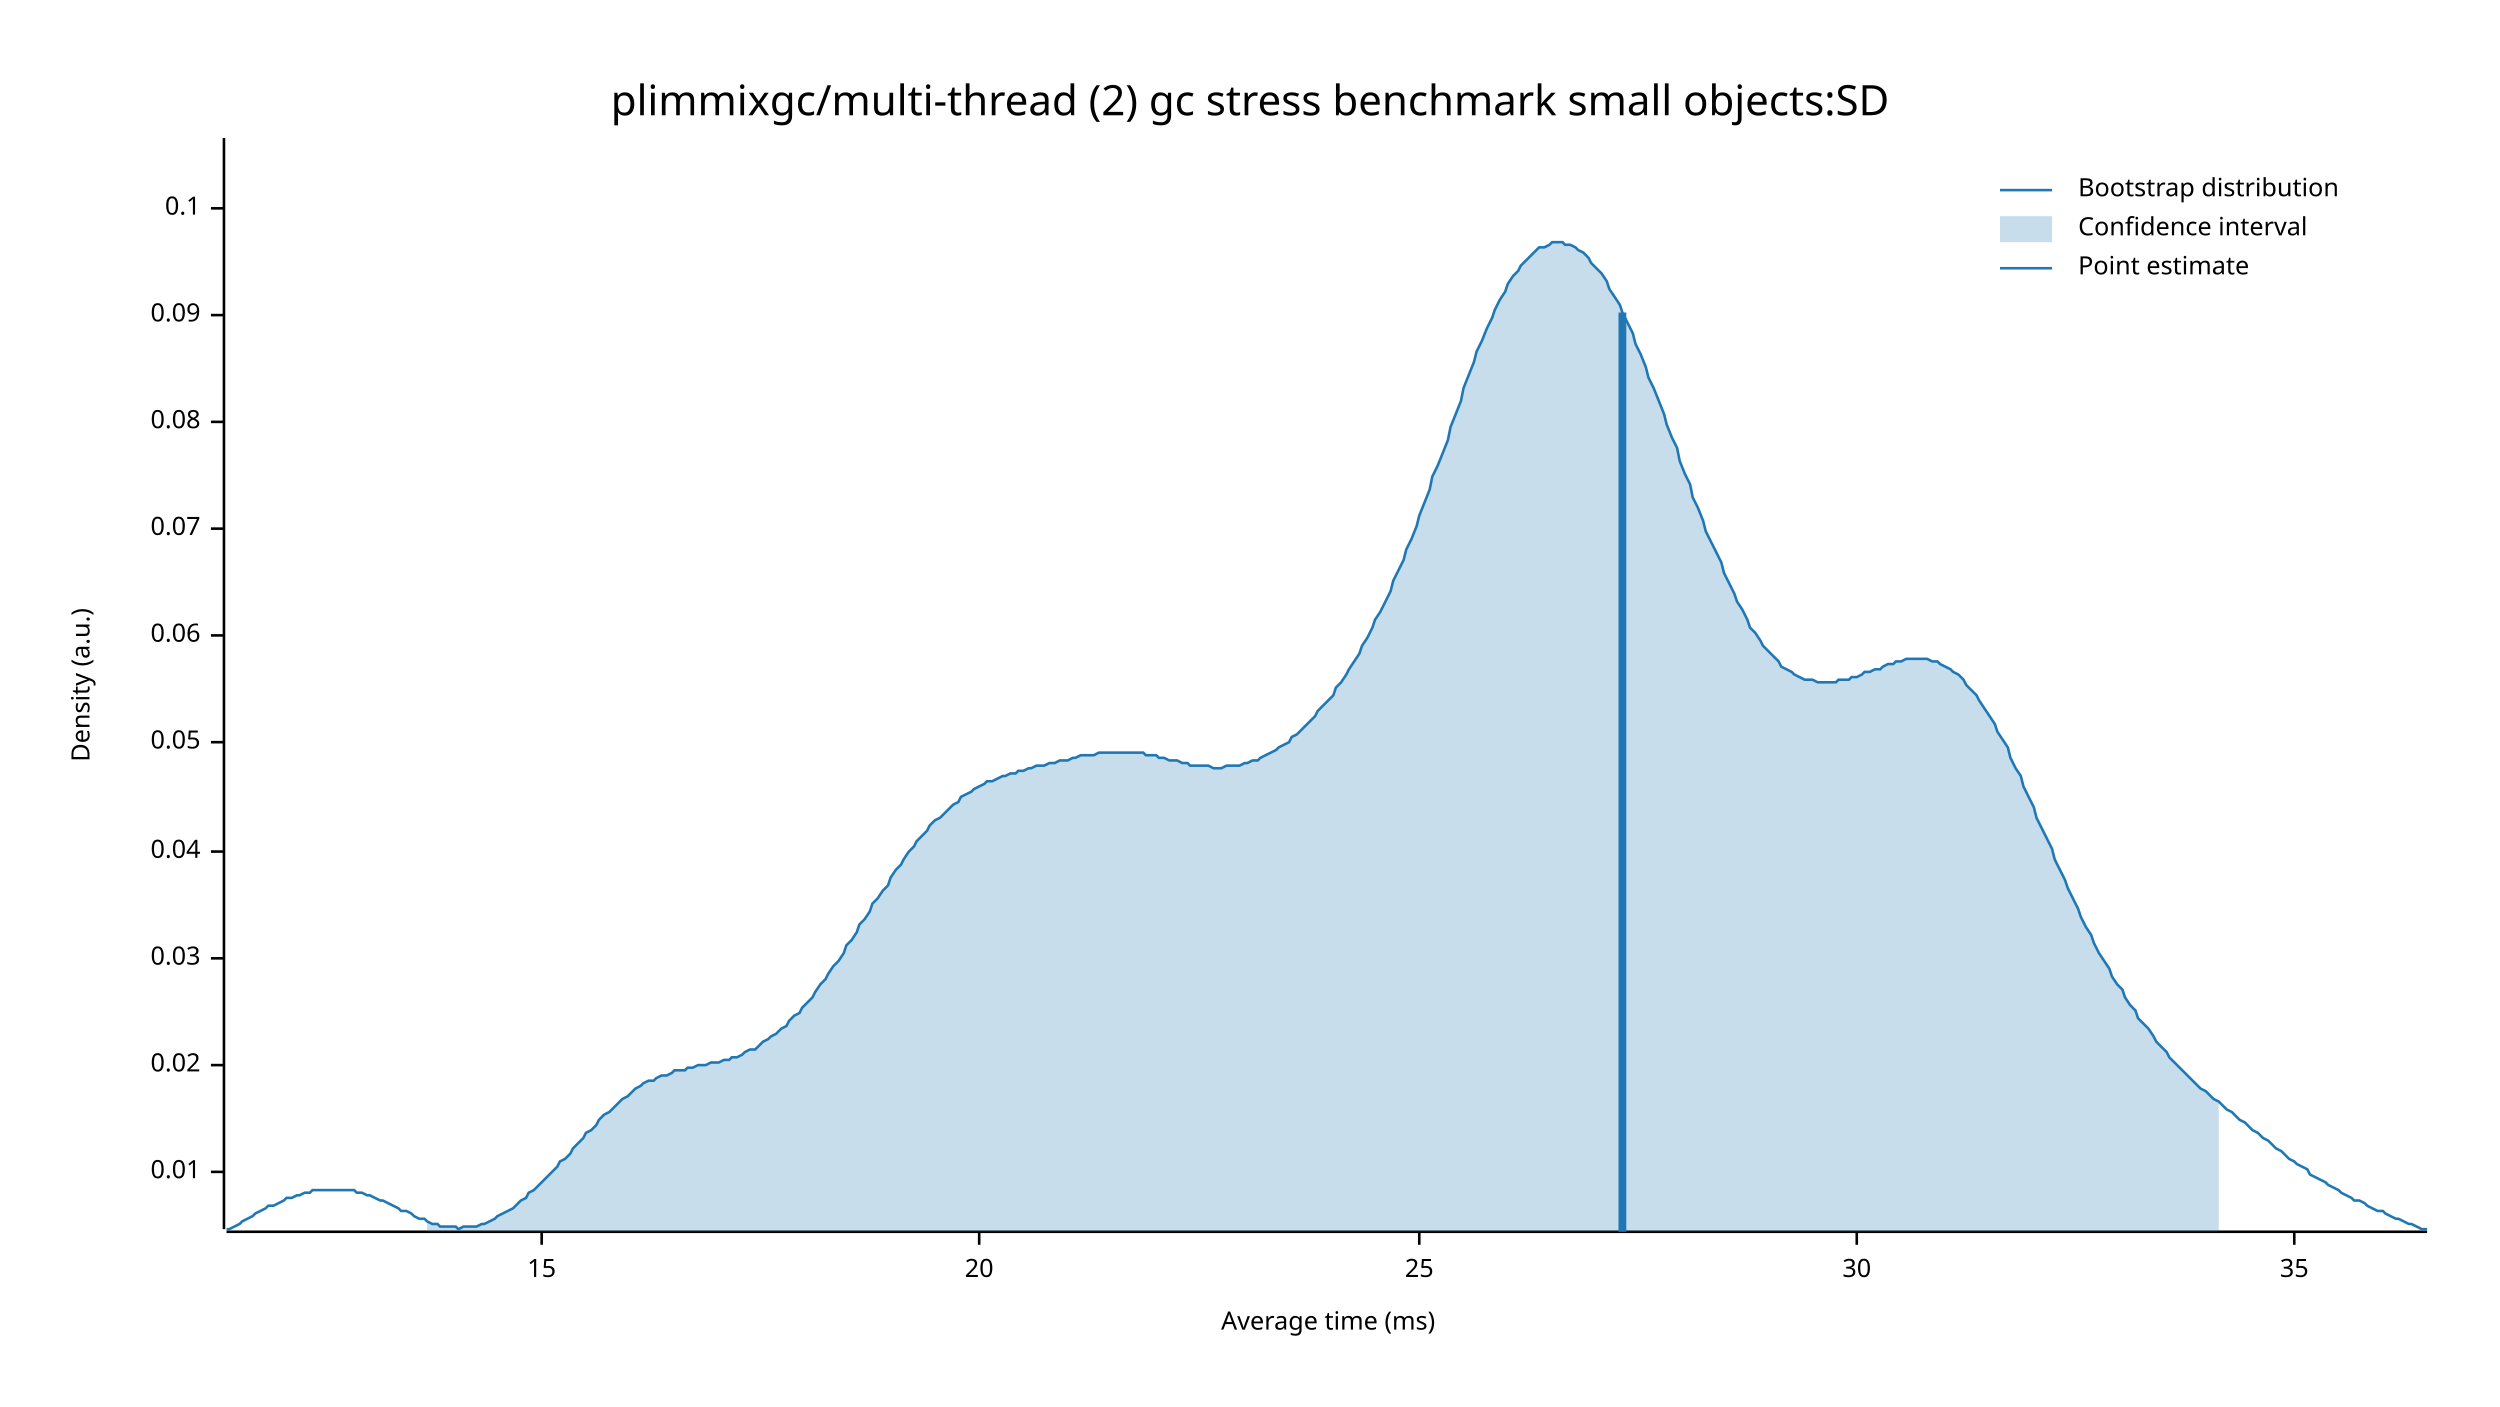
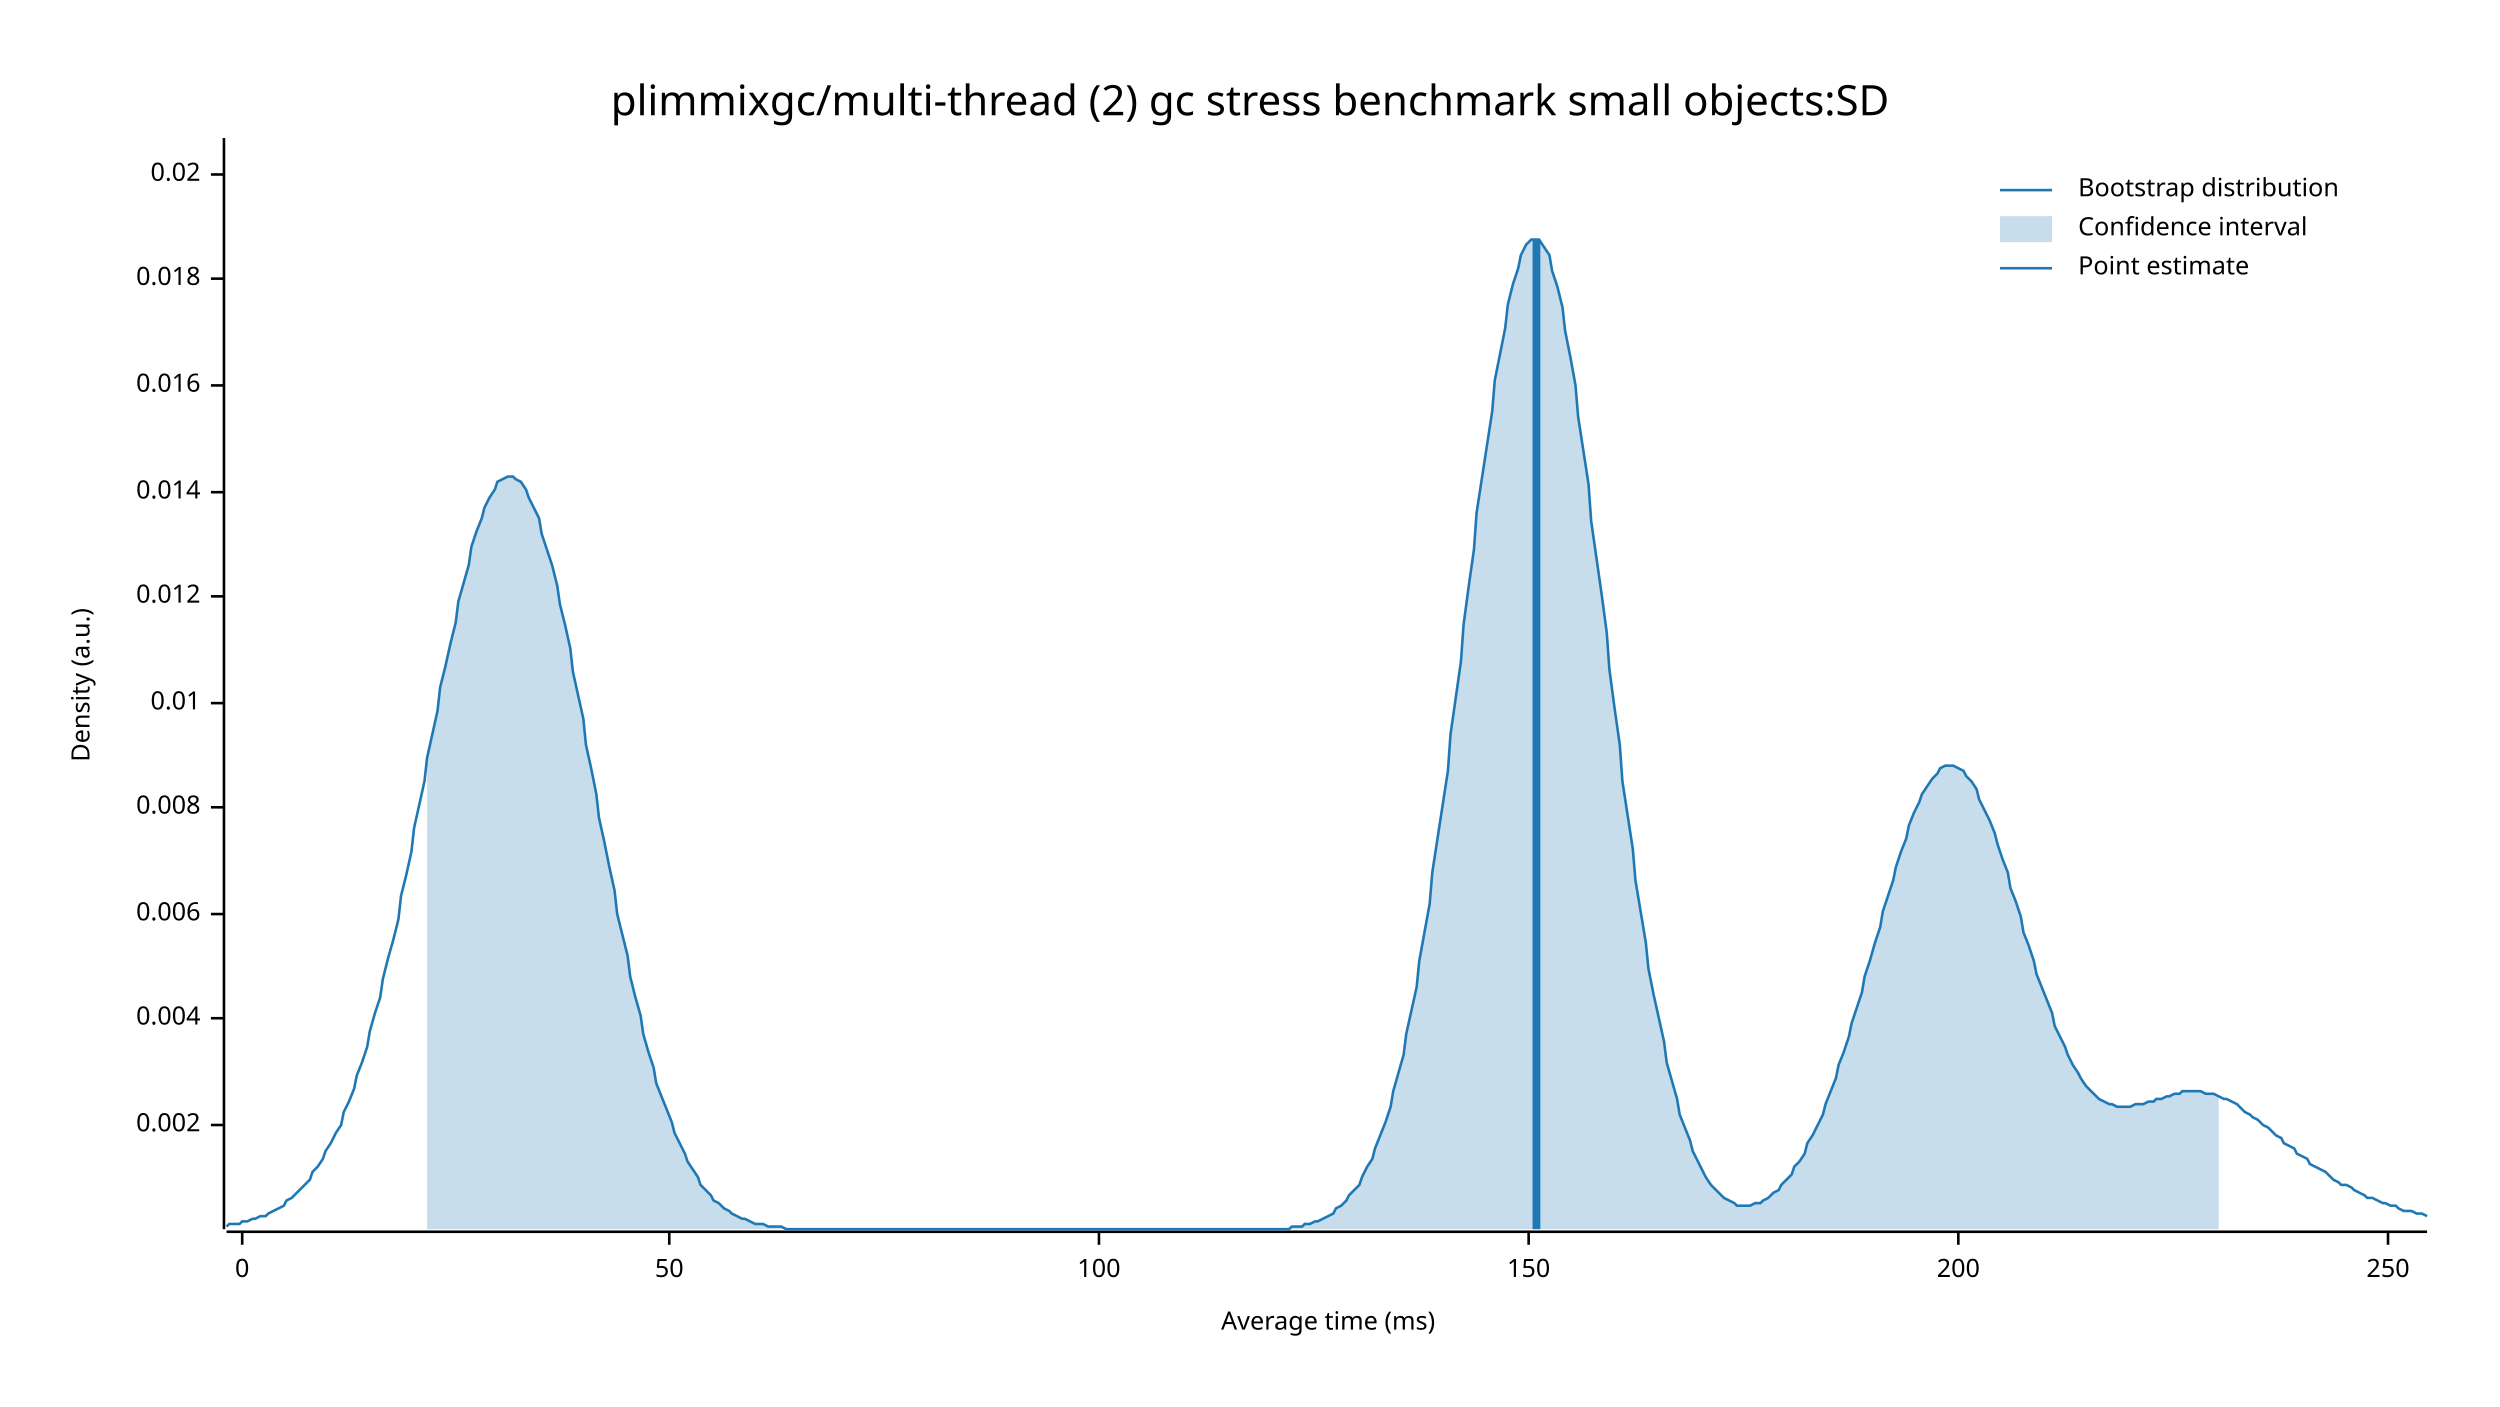
<svg xmlns="http://www.w3.org/2000/svg" width="960" height="540" viewBox="0 0 960 540">
  <text x="480" y="32" dy="0.76em" text-anchor="middle" font-family="sans-serif" font-size="16.129" opacity="1" fill="#000000">
plimmixgc/multi-thread (2) gc stress benchmark small objects:SD
</text>
  <text x="27" y="263" dy="0.76em" text-anchor="middle" font-family="sans-serif" font-size="9.677" opacity="1" fill="#000000" transform="rotate(270, 27, 263)">
Density (a.u.)
</text>
  <text x="510" y="513" dy="-0.5ex" text-anchor="middle" font-family="sans-serif" font-size="9.677" opacity="1" fill="#000000">
Average time (ms)
</text>
  <polyline fill="none" opacity="1" stroke="#000000" stroke-width="1" points="86,53 86,472 " />
-   <text x="77" y="450" dy="0.5ex" text-anchor="end" font-family="sans-serif" font-size="9.677" opacity="1" fill="#000000">
+   <text x="77" y="432" dy="0.5ex" text-anchor="end" font-family="sans-serif" font-size="9.677" opacity="1" fill="#000000">
+ 0.002
+ </text>
+   <polyline fill="none" opacity="1" stroke="#000000" stroke-width="1" points="81,432 86,432 " />
+   <text x="77" y="391" dy="0.5ex" text-anchor="end" font-family="sans-serif" font-size="9.677" opacity="1" fill="#000000">
+ 0.004
+ </text>
+   <polyline fill="none" opacity="1" stroke="#000000" stroke-width="1" points="81,391 86,391 " />
+   <text x="77" y="351" dy="0.5ex" text-anchor="end" font-family="sans-serif" font-size="9.677" opacity="1" fill="#000000">
+ 0.006
+ </text>
+   <polyline fill="none" opacity="1" stroke="#000000" stroke-width="1" points="81,351 86,351 " />
+   <text x="77" y="310" dy="0.5ex" text-anchor="end" font-family="sans-serif" font-size="9.677" opacity="1" fill="#000000">
+ 0.008
+ </text>
+   <polyline fill="none" opacity="1" stroke="#000000" stroke-width="1" points="81,310 86,310 " />
+   <text x="77" y="270" dy="0.5ex" text-anchor="end" font-family="sans-serif" font-size="9.677" opacity="1" fill="#000000">
0.01
</text>
-   <polyline fill="none" opacity="1" stroke="#000000" stroke-width="1" points="81,450 86,450 " />
-   <text x="77" y="409" dy="0.5ex" text-anchor="end" font-family="sans-serif" font-size="9.677" opacity="1" fill="#000000">
+   <polyline fill="none" opacity="1" stroke="#000000" stroke-width="1" points="81,270 86,270 " />
+   <text x="77" y="229" dy="0.5ex" text-anchor="end" font-family="sans-serif" font-size="9.677" opacity="1" fill="#000000">
+ 0.012
+ </text>
+   <polyline fill="none" opacity="1" stroke="#000000" stroke-width="1" points="81,229 86,229 " />
+   <text x="77" y="189" dy="0.5ex" text-anchor="end" font-family="sans-serif" font-size="9.677" opacity="1" fill="#000000">
+ 0.014
+ </text>
+   <polyline fill="none" opacity="1" stroke="#000000" stroke-width="1" points="81,189 86,189 " />
+   <text x="77" y="148" dy="0.5ex" text-anchor="end" font-family="sans-serif" font-size="9.677" opacity="1" fill="#000000">
+ 0.016
+ </text>
+   <polyline fill="none" opacity="1" stroke="#000000" stroke-width="1" points="81,148 86,148 " />
+   <text x="77" y="107" dy="0.5ex" text-anchor="end" font-family="sans-serif" font-size="9.677" opacity="1" fill="#000000">
+ 0.018
+ </text>
+   <polyline fill="none" opacity="1" stroke="#000000" stroke-width="1" points="81,107 86,107 " />
+   <text x="77" y="67" dy="0.5ex" text-anchor="end" font-family="sans-serif" font-size="9.677" opacity="1" fill="#000000">
0.02
</text>
-   <polyline fill="none" opacity="1" stroke="#000000" stroke-width="1" points="81,409 86,409 " />
-   <text x="77" y="368" dy="0.5ex" text-anchor="end" font-family="sans-serif" font-size="9.677" opacity="1" fill="#000000">
- 0.03
+   <polyline fill="none" opacity="1" stroke="#000000" stroke-width="1" points="81,67 86,67 " />
+   <polyline fill="none" opacity="1" stroke="#000000" stroke-width="1" points="87,473 932,473 " />
+   <text x="93" y="483" dy="0.76em" text-anchor="middle" font-family="sans-serif" font-size="9.677" opacity="1" fill="#000000">
+ 0
</text>
-   <polyline fill="none" opacity="1" stroke="#000000" stroke-width="1" points="81,368 86,368 " />
-   <text x="77" y="327" dy="0.5ex" text-anchor="end" font-family="sans-serif" font-size="9.677" opacity="1" fill="#000000">
- 0.04
+   <polyline fill="none" opacity="1" stroke="#000000" stroke-width="1" points="93,473 93,478 " />
+   <text x="257" y="483" dy="0.76em" text-anchor="middle" font-family="sans-serif" font-size="9.677" opacity="1" fill="#000000">
+ 50
</text>
-   <polyline fill="none" opacity="1" stroke="#000000" stroke-width="1" points="81,327 86,327 " />
-   <text x="77" y="285" dy="0.5ex" text-anchor="end" font-family="sans-serif" font-size="9.677" opacity="1" fill="#000000">
- 0.05
+   <polyline fill="none" opacity="1" stroke="#000000" stroke-width="1" points="257,473 257,478 " />
+   <text x="422" y="483" dy="0.76em" text-anchor="middle" font-family="sans-serif" font-size="9.677" opacity="1" fill="#000000">
+ 100
</text>
-   <polyline fill="none" opacity="1" stroke="#000000" stroke-width="1" points="81,285 86,285 " />
-   <text x="77" y="244" dy="0.5ex" text-anchor="end" font-family="sans-serif" font-size="9.677" opacity="1" fill="#000000">
- 0.06
+   <polyline fill="none" opacity="1" stroke="#000000" stroke-width="1" points="422,473 422,478 " />
+   <text x="587" y="483" dy="0.76em" text-anchor="middle" font-family="sans-serif" font-size="9.677" opacity="1" fill="#000000">
+ 150
</text>
-   <polyline fill="none" opacity="1" stroke="#000000" stroke-width="1" points="81,244 86,244 " />
-   <text x="77" y="203" dy="0.5ex" text-anchor="end" font-family="sans-serif" font-size="9.677" opacity="1" fill="#000000">
- 0.07
+   <polyline fill="none" opacity="1" stroke="#000000" stroke-width="1" points="587,473 587,478 " />
+   <text x="752" y="483" dy="0.76em" text-anchor="middle" font-family="sans-serif" font-size="9.677" opacity="1" fill="#000000">
+ 200
</text>
-   <polyline fill="none" opacity="1" stroke="#000000" stroke-width="1" points="81,203 86,203 " />
-   <text x="77" y="162" dy="0.5ex" text-anchor="end" font-family="sans-serif" font-size="9.677" opacity="1" fill="#000000">
- 0.08
+   <polyline fill="none" opacity="1" stroke="#000000" stroke-width="1" points="752,473 752,478 " />
+   <text x="917" y="483" dy="0.76em" text-anchor="middle" font-family="sans-serif" font-size="9.677" opacity="1" fill="#000000">
+ 250
</text>
-   <polyline fill="none" opacity="1" stroke="#000000" stroke-width="1" points="81,162 86,162 " />
-   <text x="77" y="121" dy="0.5ex" text-anchor="end" font-family="sans-serif" font-size="9.677" opacity="1" fill="#000000">
- 0.09
- </text>
-   <polyline fill="none" opacity="1" stroke="#000000" stroke-width="1" points="81,121 86,121 " />
-   <text x="77" y="80" dy="0.5ex" text-anchor="end" font-family="sans-serif" font-size="9.677" opacity="1" fill="#000000">
- 0.1
- </text>
-   <polyline fill="none" opacity="1" stroke="#000000" stroke-width="1" points="81,80 86,80 " />
-   <polyline fill="none" opacity="1" stroke="#000000" stroke-width="1" points="87,473 932,473 " />
-   <text x="208" y="483" dy="0.76em" text-anchor="middle" font-family="sans-serif" font-size="9.677" opacity="1" fill="#000000">
- 15
- </text>
-   <polyline fill="none" opacity="1" stroke="#000000" stroke-width="1" points="208,473 208,478 " />
-   <text x="376" y="483" dy="0.76em" text-anchor="middle" font-family="sans-serif" font-size="9.677" opacity="1" fill="#000000">
- 20
- </text>
-   <polyline fill="none" opacity="1" stroke="#000000" stroke-width="1" points="376,473 376,478 " />
-   <text x="545" y="483" dy="0.76em" text-anchor="middle" font-family="sans-serif" font-size="9.677" opacity="1" fill="#000000">
- 25
- </text>
-   <polyline fill="none" opacity="1" stroke="#000000" stroke-width="1" points="545,473 545,478 " />
-   <text x="713" y="483" dy="0.76em" text-anchor="middle" font-family="sans-serif" font-size="9.677" opacity="1" fill="#000000">
- 30
- </text>
-   <polyline fill="none" opacity="1" stroke="#000000" stroke-width="1" points="713,473 713,478 " />
-   <text x="881" y="483" dy="0.76em" text-anchor="middle" font-family="sans-serif" font-size="9.677" opacity="1" fill="#000000">
- 35
- </text>
-   <polyline fill="none" opacity="1" stroke="#000000" stroke-width="1" points="881,473 881,478 " />
-   <polyline fill="none" opacity="1" stroke="#1F78B4" stroke-width="1" points="87,472 88,472 90,471 92,470 93,469 95,468 97,467 98,466 100,465 102,464 103,463 105,463 107,462 109,461 110,460 112,460 114,459 115,459 117,458 119,458 120,457 122,457 124,457 125,457 127,457 129,457 131,457 132,457 134,457 136,457 137,458 139,458 141,459 142,459 144,460 146,461 147,461 149,462 151,463 153,464 154,465 156,465 158,466 159,467 161,468 163,468 164,469 166,470 168,470 169,471 171,471 173,471 175,471 176,472 178,471 180,471 181,471 183,471 185,470 186,470 188,469 190,468 191,467 193,466 195,465 197,464 198,463 200,461 202,460 203,458 205,457 207,455 208,454 210,452 212,450 214,448 215,446 217,445 219,443 220,441 222,439 224,437 225,435 227,434 229,432 230,430 232,428 234,427 236,425 237,424 239,422 241,421 242,420 244,418 246,417 247,416 249,415 251,415 252,414 254,413 256,413 258,412 259,411 261,411 263,411 264,410 266,410 268,409 269,409 271,409 273,408 274,408 276,408 278,407 280,407 281,406 283,406 285,405 286,404 288,403 290,403 291,402 293,400 295,399 296,398 298,397 300,395 302,394 303,392 305,390 307,389 308,387 310,385 312,383 313,381 315,378 317,376 318,374 320,371 322,369 324,366 325,363 327,361 329,358 330,355 332,353 334,350 335,347 337,345 339,342 341,340 342,337 344,334 346,332 347,330 349,327 351,325 352,323 354,321 356,319 357,317 359,315 361,314 363,312 364,311 366,309 368,308 369,306 371,305 373,304 374,303 376,302 378,301 379,300 381,300 383,299 385,298 386,298 388,297 390,297 391,296 393,296 395,295 396,295 398,294 400,294 401,294 403,293 405,293 407,292 408,292 410,292 412,291 413,291 415,290 417,290 418,290 420,290 422,289 423,289 425,289 427,289 429,289 430,289 432,289 434,289 435,289 437,289 439,289 440,290 442,290 444,290 445,291 447,291 449,292 451,292 452,292 454,293 456,293 457,294 459,294 461,294 462,294 464,294 466,295 468,295 469,295 471,294 473,294 474,294 476,294 478,293 479,293 481,292 483,292 484,291 486,290 488,289 490,288 491,287 493,286 495,285 496,283 498,282 500,280 501,279 503,277 505,275 506,273 508,271 510,269 512,267 513,264 515,262 517,259 518,257 520,254 522,251 523,248 525,245 527,241 528,238 530,235 532,231 534,227 535,223 537,219 539,215 540,211 542,207 544,202 545,198 547,193 549,188 550,183 552,179 554,174 556,169 557,164 559,159 561,154 562,149 564,144 566,139 567,135 569,131 571,126 573,122 574,119 576,115 578,112 579,109 581,106 583,104 584,102 586,100 588,98 589,97 591,95 593,95 595,94 596,93 598,93 600,93 601,94 603,94 605,95 606,96 608,97 610,99 611,101 613,103 615,105 617,108 618,111 620,114 622,117 623,120 625,124 627,128 628,132 630,136 632,141 633,145 635,149 637,154 639,159 640,163 642,168 644,172 645,177 647,182 649,186 650,191 652,195 654,200 655,204 657,208 659,212 661,216 662,220 664,224 666,228 667,231 669,234 671,238 672,241 674,243 676,246 677,248 679,250 681,252 683,254 684,256 686,257 688,258 689,259 691,260 693,261 694,261 696,261 698,262 700,262 701,262 703,262 705,262 706,261 708,261 710,261 711,260 713,260 715,259 716,258 718,258 720,257 722,257 723,256 725,255 727,255 728,254 730,254 732,253 733,253 735,253 737,253 738,253 740,253 742,254 744,254 745,255 747,256 749,257 750,258 752,259 754,261 755,263 757,265 759,267 760,269 762,272 764,275 766,278 767,281 769,284 771,287 772,291 774,295 776,298 777,302 779,306 781,310 782,314 784,318 786,322 788,326 789,330 791,334 793,338 794,341 796,345 798,349 799,352 801,356 803,359 804,362 806,366 808,369 810,372 811,375 813,378 815,380 816,383 818,386 820,388 821,391 823,393 825,395 827,398 828,400 830,402 832,404 833,406 835,408 837,410 838,411 840,413 842,415 843,416 845,418 847,419 849,421 850,422 852,423 854,425 855,426 857,427 859,429 860,430 862,431 864,433 865,434 867,435 869,437 871,438 872,439 874,441 876,442 877,443 879,445 881,446 882,447 884,448 886,449 887,451 889,452 891,453 893,454 894,455 896,456 898,457 899,458 901,459 903,460 904,461 906,461 908,462 909,463 911,464 913,465 915,465 916,466 918,467 920,468 921,468 923,469 925,470 926,470 928,471 930,472 932,472 " />
-   <polygon opacity="0.25" fill="#1F78B4" points="164,469 166,470 168,470 169,471 171,471 173,471 175,471 176,472 178,471 180,471 181,471 183,471 185,470 186,470 188,469 190,468 191,467 193,466 195,465 197,464 198,463 200,461 202,460 203,458 205,457 207,455 208,454 210,452 212,450 214,448 215,446 217,445 219,443 220,441 222,439 224,437 225,435 227,434 229,432 230,430 232,428 234,427 236,425 237,424 239,422 241,421 242,420 244,418 246,417 247,416 249,415 251,415 252,414 254,413 256,413 258,412 259,411 261,411 263,411 264,410 266,410 268,409 269,409 271,409 273,408 274,408 276,408 278,407 280,407 281,406 283,406 285,405 286,404 288,403 290,403 291,402 293,400 295,399 296,398 298,397 300,395 302,394 303,392 305,390 307,389 308,387 310,385 312,383 313,381 315,378 317,376 318,374 320,371 322,369 324,366 325,363 327,361 329,358 330,355 332,353 334,350 335,347 337,345 339,342 341,340 342,337 344,334 346,332 347,330 349,327 351,325 352,323 354,321 356,319 357,317 359,315 361,314 363,312 364,311 366,309 368,308 369,306 371,305 373,304 374,303 376,302 378,301 379,300 381,300 383,299 385,298 386,298 388,297 390,297 391,296 393,296 395,295 396,295 398,294 400,294 401,294 403,293 405,293 407,292 408,292 410,292 412,291 413,291 415,290 417,290 418,290 420,290 422,289 423,289 425,289 427,289 429,289 430,289 432,289 434,289 435,289 437,289 439,289 440,290 442,290 444,290 445,291 447,291 449,292 451,292 452,292 454,293 456,293 457,294 459,294 461,294 462,294 464,294 466,295 468,295 469,295 471,294 473,294 474,294 476,294 478,293 479,293 481,292 483,292 484,291 486,290 488,289 490,288 491,287 493,286 495,285 496,283 498,282 500,280 501,279 503,277 505,275 506,273 508,271 510,269 512,267 513,264 515,262 517,259 518,257 520,254 522,251 523,248 525,245 527,241 528,238 530,235 532,231 534,227 535,223 537,219 539,215 540,211 542,207 544,202 545,198 547,193 549,188 550,183 552,179 554,174 556,169 557,164 559,159 561,154 562,149 564,144 566,139 567,135 569,131 571,126 573,122 574,119 576,115 578,112 579,109 581,106 583,104 584,102 586,100 588,98 589,97 591,95 593,95 595,94 596,93 598,93 600,93 601,94 603,94 605,95 606,96 608,97 610,99 611,101 613,103 615,105 617,108 618,111 620,114 622,117 623,120 625,124 627,128 628,132 630,136 632,141 633,145 635,149 637,154 639,159 640,163 642,168 644,172 645,177 647,182 649,186 650,191 652,195 654,200 655,204 657,208 659,212 661,216 662,220 664,224 666,228 667,231 669,234 671,238 672,241 674,243 676,246 677,248 679,250 681,252 683,254 684,256 686,257 688,258 689,259 691,260 693,261 694,261 696,261 698,262 700,262 701,262 703,262 705,262 706,261 708,261 710,261 711,260 713,260 715,259 716,258 718,258 720,257 722,257 723,256 725,255 727,255 728,254 730,254 732,253 733,253 735,253 737,253 738,253 740,253 742,254 744,254 745,255 747,256 749,257 750,258 752,259 754,261 755,263 757,265 759,267 760,269 762,272 764,275 766,278 767,281 769,284 771,287 772,291 774,295 776,298 777,302 779,306 781,310 782,314 784,318 786,322 788,326 789,330 791,334 793,338 794,341 796,345 798,349 799,352 801,356 803,359 804,362 806,366 808,369 810,372 811,375 813,378 815,380 816,383 818,386 820,388 821,391 823,393 825,395 827,398 828,400 830,402 832,404 833,406 835,408 837,410 838,411 840,413 842,415 843,416 845,418 847,419 849,421 850,422 852,423 852,473 164,473 " />
-   <polyline fill="none" opacity="1" stroke="#1F78B4" stroke-width="3" points="623,473 623,120 " />
+   <polyline fill="none" opacity="1" stroke="#000000" stroke-width="1" points="917,473 917,478 " />
+   <polyline fill="none" opacity="1" stroke="#1F78B4" stroke-width="1" points="87,471 88,470 90,470 92,470 93,469 95,469 97,468 98,468 100,467 102,467 103,466 105,465 107,464 109,463 110,461 112,460 114,458 115,457 117,455 119,453 120,450 122,448 124,445 125,442 127,439 129,435 131,432 132,427 134,423 136,418 137,413 139,408 141,402 142,396 144,389 146,383 147,376 149,368 151,361 153,353 154,344 156,336 158,327 159,318 161,309 163,300 164,291 166,282 168,273 169,264 171,256 173,247 175,239 176,231 178,224 180,217 181,210 183,204 185,199 186,195 188,191 190,188 191,185 193,184 195,183 197,183 198,184 200,185 202,188 203,191 205,195 207,199 208,205 210,211 212,217 214,225 215,232 217,240 219,249 220,258 222,267 224,276 225,286 227,295 229,305 230,314 232,323 234,333 236,342 237,351 239,359 241,367 242,375 244,383 246,390 247,397 249,404 251,410 252,416 254,421 256,426 258,431 259,435 261,439 263,443 264,446 266,449 268,452 269,455 271,457 273,459 274,461 276,462 278,464 280,465 281,466 283,467 285,468 286,468 288,469 290,470 291,470 293,470 295,471 296,471 298,471 300,471 302,472 303,472 305,472 307,472 308,472 310,472 312,472 313,472 315,472 317,472 318,472 320,472 322,472 324,472 325,472 327,472 329,472 330,472 332,472 334,472 335,472 337,472 339,472 341,472 342,472 344,472 346,472 347,472 349,472 351,472 352,472 354,472 356,472 357,472 359,472 361,472 363,472 364,472 366,472 368,472 369,472 371,472 373,472 374,472 376,472 378,472 379,472 381,472 383,472 385,472 386,472 388,472 390,472 391,472 393,472 395,472 396,472 398,472 400,472 401,472 403,472 405,472 407,472 408,472 410,472 412,472 413,472 415,472 417,472 418,472 420,472 422,472 423,472 425,472 427,472 429,472 430,472 432,472 434,472 435,472 437,472 439,472 440,472 442,472 444,472 445,472 447,472 449,472 451,472 452,472 454,472 456,472 457,472 459,472 461,472 462,472 464,472 466,472 468,472 469,472 471,472 473,472 474,472 476,472 478,472 479,472 481,472 483,472 484,472 486,472 488,472 490,472 491,472 493,472 495,472 496,471 498,471 500,471 501,470 503,470 505,469 506,469 508,468 510,467 512,466 513,464 515,463 517,461 518,459 520,457 522,455 523,452 525,448 527,445 528,441 530,436 532,431 534,425 535,419 537,412 539,405 540,397 542,388 544,379 545,369 547,358 549,347 550,335 552,322 554,309 556,296 557,282 559,268 561,254 562,240 564,225 566,211 567,197 569,184 571,171 573,158 574,146 576,136 578,126 579,117 581,109 583,103 584,98 586,94 588,92 589,92 591,92 593,95 595,98 596,104 598,110 600,118 601,127 603,137 605,148 606,160 608,173 610,186 611,200 613,214 615,228 617,243 618,257 620,272 622,286 623,300 625,313 627,326 628,338 630,350 632,362 633,372 635,382 637,391 639,400 640,408 642,415 644,422 645,428 647,433 649,438 650,442 652,446 654,450 655,452 657,455 659,457 661,459 662,460 664,461 666,462 667,463 669,463 671,463 672,463 674,462 676,462 677,461 679,460 681,458 683,457 684,455 686,453 688,451 689,448 691,446 693,443 694,439 696,436 698,432 700,428 701,424 703,419 705,414 706,409 708,404 710,398 711,393 713,387 715,381 716,375 718,369 720,362 722,356 723,350 725,344 727,338 728,333 730,327 732,322 733,317 735,312 737,308 738,305 740,302 742,299 744,297 745,295 747,294 749,294 750,294 752,295 754,296 755,298 757,300 759,303 760,307 762,311 764,315 766,320 767,324 769,330 771,335 772,341 774,346 776,352 777,358 779,363 781,369 782,374 784,379 786,384 788,389 789,394 791,398 793,402 794,405 796,409 798,412 799,414 801,417 803,419 804,420 806,422 808,423 810,424 811,424 813,425 815,425 816,425 818,425 820,424 821,424 823,424 825,423 827,423 828,422 830,422 832,421 833,421 835,420 837,420 838,419 840,419 842,419 843,419 845,419 847,420 849,420 850,420 852,421 854,422 855,422 857,423 859,424 860,425 862,427 864,428 865,429 867,430 869,432 871,433 872,434 874,436 876,437 877,439 879,440 881,441 882,443 884,444 886,445 887,447 889,448 891,449 893,450 894,451 896,453 898,454 899,455 901,455 903,456 904,457 906,458 908,459 909,460 911,460 913,461 915,462 916,462 918,463 920,463 921,464 923,465 925,465 926,465 928,466 930,466 932,467 " />
+   <polygon opacity="0.25" fill="#1F78B4" points="164,291 166,282 168,273 169,264 171,256 173,247 175,239 176,231 178,224 180,217 181,210 183,204 185,199 186,195 188,191 190,188 191,185 193,184 195,183 197,183 198,184 200,185 202,188 203,191 205,195 207,199 208,205 210,211 212,217 214,225 215,232 217,240 219,249 220,258 222,267 224,276 225,286 227,295 229,305 230,314 232,323 234,333 236,342 237,351 239,359 241,367 242,375 244,383 246,390 247,397 249,404 251,410 252,416 254,421 256,426 258,431 259,435 261,439 263,443 264,446 266,449 268,452 269,455 271,457 273,459 274,461 276,462 278,464 280,465 281,466 283,467 285,468 286,468 288,469 290,470 291,470 293,470 295,471 296,471 298,471 300,471 302,472 303,472 305,472 307,472 308,472 310,472 312,472 313,472 315,472 317,472 318,472 320,472 322,472 324,472 325,472 327,472 329,472 330,472 332,472 334,472 335,472 337,472 339,472 341,472 342,472 344,472 346,472 347,472 349,472 351,472 352,472 354,472 356,472 357,472 359,472 361,472 363,472 364,472 366,472 368,472 369,472 371,472 373,472 374,472 376,472 378,472 379,472 381,472 383,472 385,472 386,472 388,472 390,472 391,472 393,472 395,472 396,472 398,472 400,472 401,472 403,472 405,472 407,472 408,472 410,472 412,472 413,472 415,472 417,472 418,472 420,472 422,472 423,472 425,472 427,472 429,472 430,472 432,472 434,472 435,472 437,472 439,472 440,472 442,472 444,472 445,472 447,472 449,472 451,472 452,472 454,472 456,472 457,472 459,472 461,472 462,472 464,472 466,472 468,472 469,472 471,472 473,472 474,472 476,472 478,472 479,472 481,472 483,472 484,472 486,472 488,472 490,472 491,472 493,472 495,472 496,471 498,471 500,471 501,470 503,470 505,469 506,469 508,468 510,467 512,466 513,464 515,463 517,461 518,459 520,457 522,455 523,452 525,448 527,445 528,441 530,436 532,431 534,425 535,419 537,412 539,405 540,397 542,388 544,379 545,369 547,358 549,347 550,335 552,322 554,309 556,296 557,282 559,268 561,254 562,240 564,225 566,211 567,197 569,184 571,171 573,158 574,146 576,136 578,126 579,117 581,109 583,103 584,98 586,94 588,92 589,92 591,92 593,95 595,98 596,104 598,110 600,118 601,127 603,137 605,148 606,160 608,173 610,186 611,200 613,214 615,228 617,243 618,257 620,272 622,286 623,300 625,313 627,326 628,338 630,350 632,362 633,372 635,382 637,391 639,400 640,408 642,415 644,422 645,428 647,433 649,438 650,442 652,446 654,450 655,452 657,455 659,457 661,459 662,460 664,461 666,462 667,463 669,463 671,463 672,463 674,462 676,462 677,461 679,460 681,458 683,457 684,455 686,453 688,451 689,448 691,446 693,443 694,439 696,436 698,432 700,428 701,424 703,419 705,414 706,409 708,404 710,398 711,393 713,387 715,381 716,375 718,369 720,362 722,356 723,350 725,344 727,338 728,333 730,327 732,322 733,317 735,312 737,308 738,305 740,302 742,299 744,297 745,295 747,294 749,294 750,294 752,295 754,296 755,298 757,300 759,303 760,307 762,311 764,315 766,320 767,324 769,330 771,335 772,341 774,346 776,352 777,358 779,363 781,369 782,374 784,379 786,384 788,389 789,394 791,398 793,402 794,405 796,409 798,412 799,414 801,417 803,419 804,420 806,422 808,423 810,424 811,424 813,425 815,425 816,425 818,425 820,424 821,424 823,424 825,423 827,423 828,422 830,422 832,421 833,421 835,420 837,420 838,419 840,419 842,419 843,419 845,419 847,420 849,420 850,420 852,421 852,472 164,472 " />
+   <polyline fill="none" opacity="1" stroke="#1F78B4" stroke-width="3" points="590,472 590,92 " />
  <text x="798" y="68" dy="0.76em" text-anchor="start" font-family="sans-serif" font-size="9.677" opacity="1" fill="#000000">
Bootstrap distribution
</text>
  <text x="798" y="83" dy="0.76em" text-anchor="start" font-family="sans-serif" font-size="9.677" opacity="1" fill="#000000">
Confidence interval
</text>
  <text x="798" y="98" dy="0.76em" text-anchor="start" font-family="sans-serif" font-size="9.677" opacity="1" fill="#000000">
Point estimate
</text>
  <polyline fill="none" opacity="1" stroke="#1F78B4" stroke-width="1" points="768,73 788,73 " />
  <rect x="768" y="83" width="20" height="10" opacity="0.25" fill="#1F78B4" stroke="none" />
  <polyline fill="none" opacity="1" stroke="#1F78B4" stroke-width="1" points="768,103 788,103 " />
</svg>
